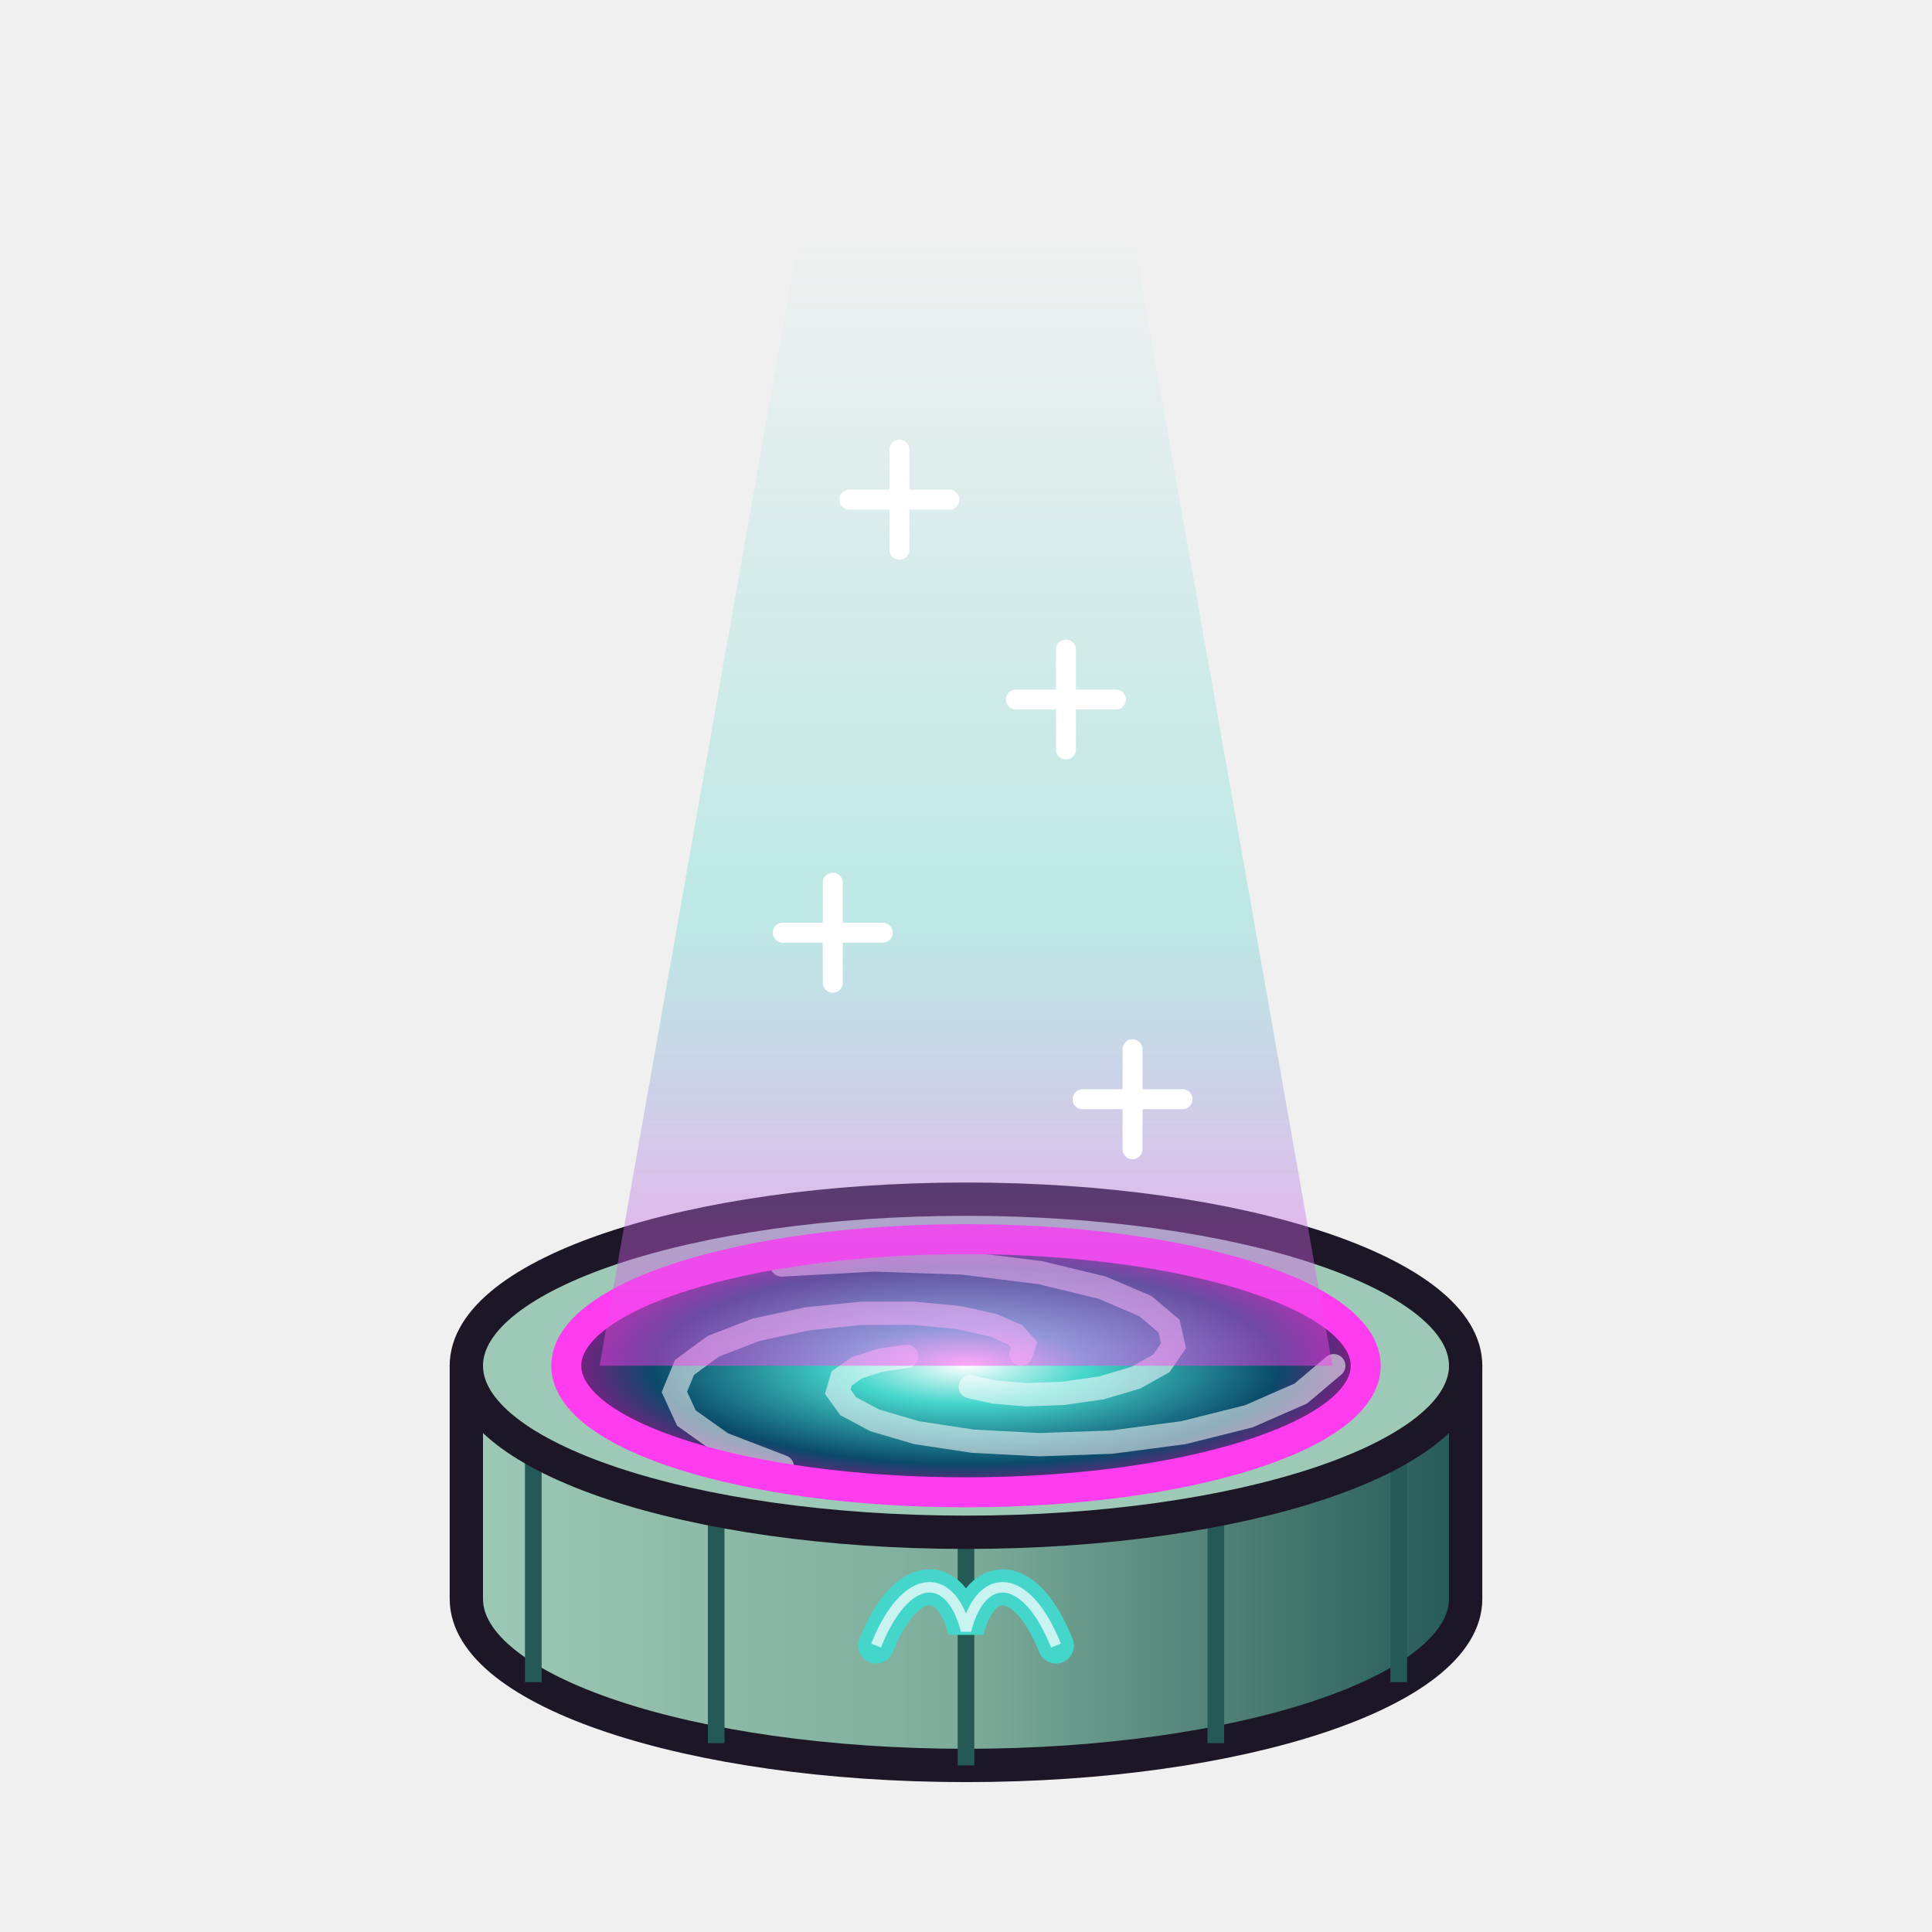
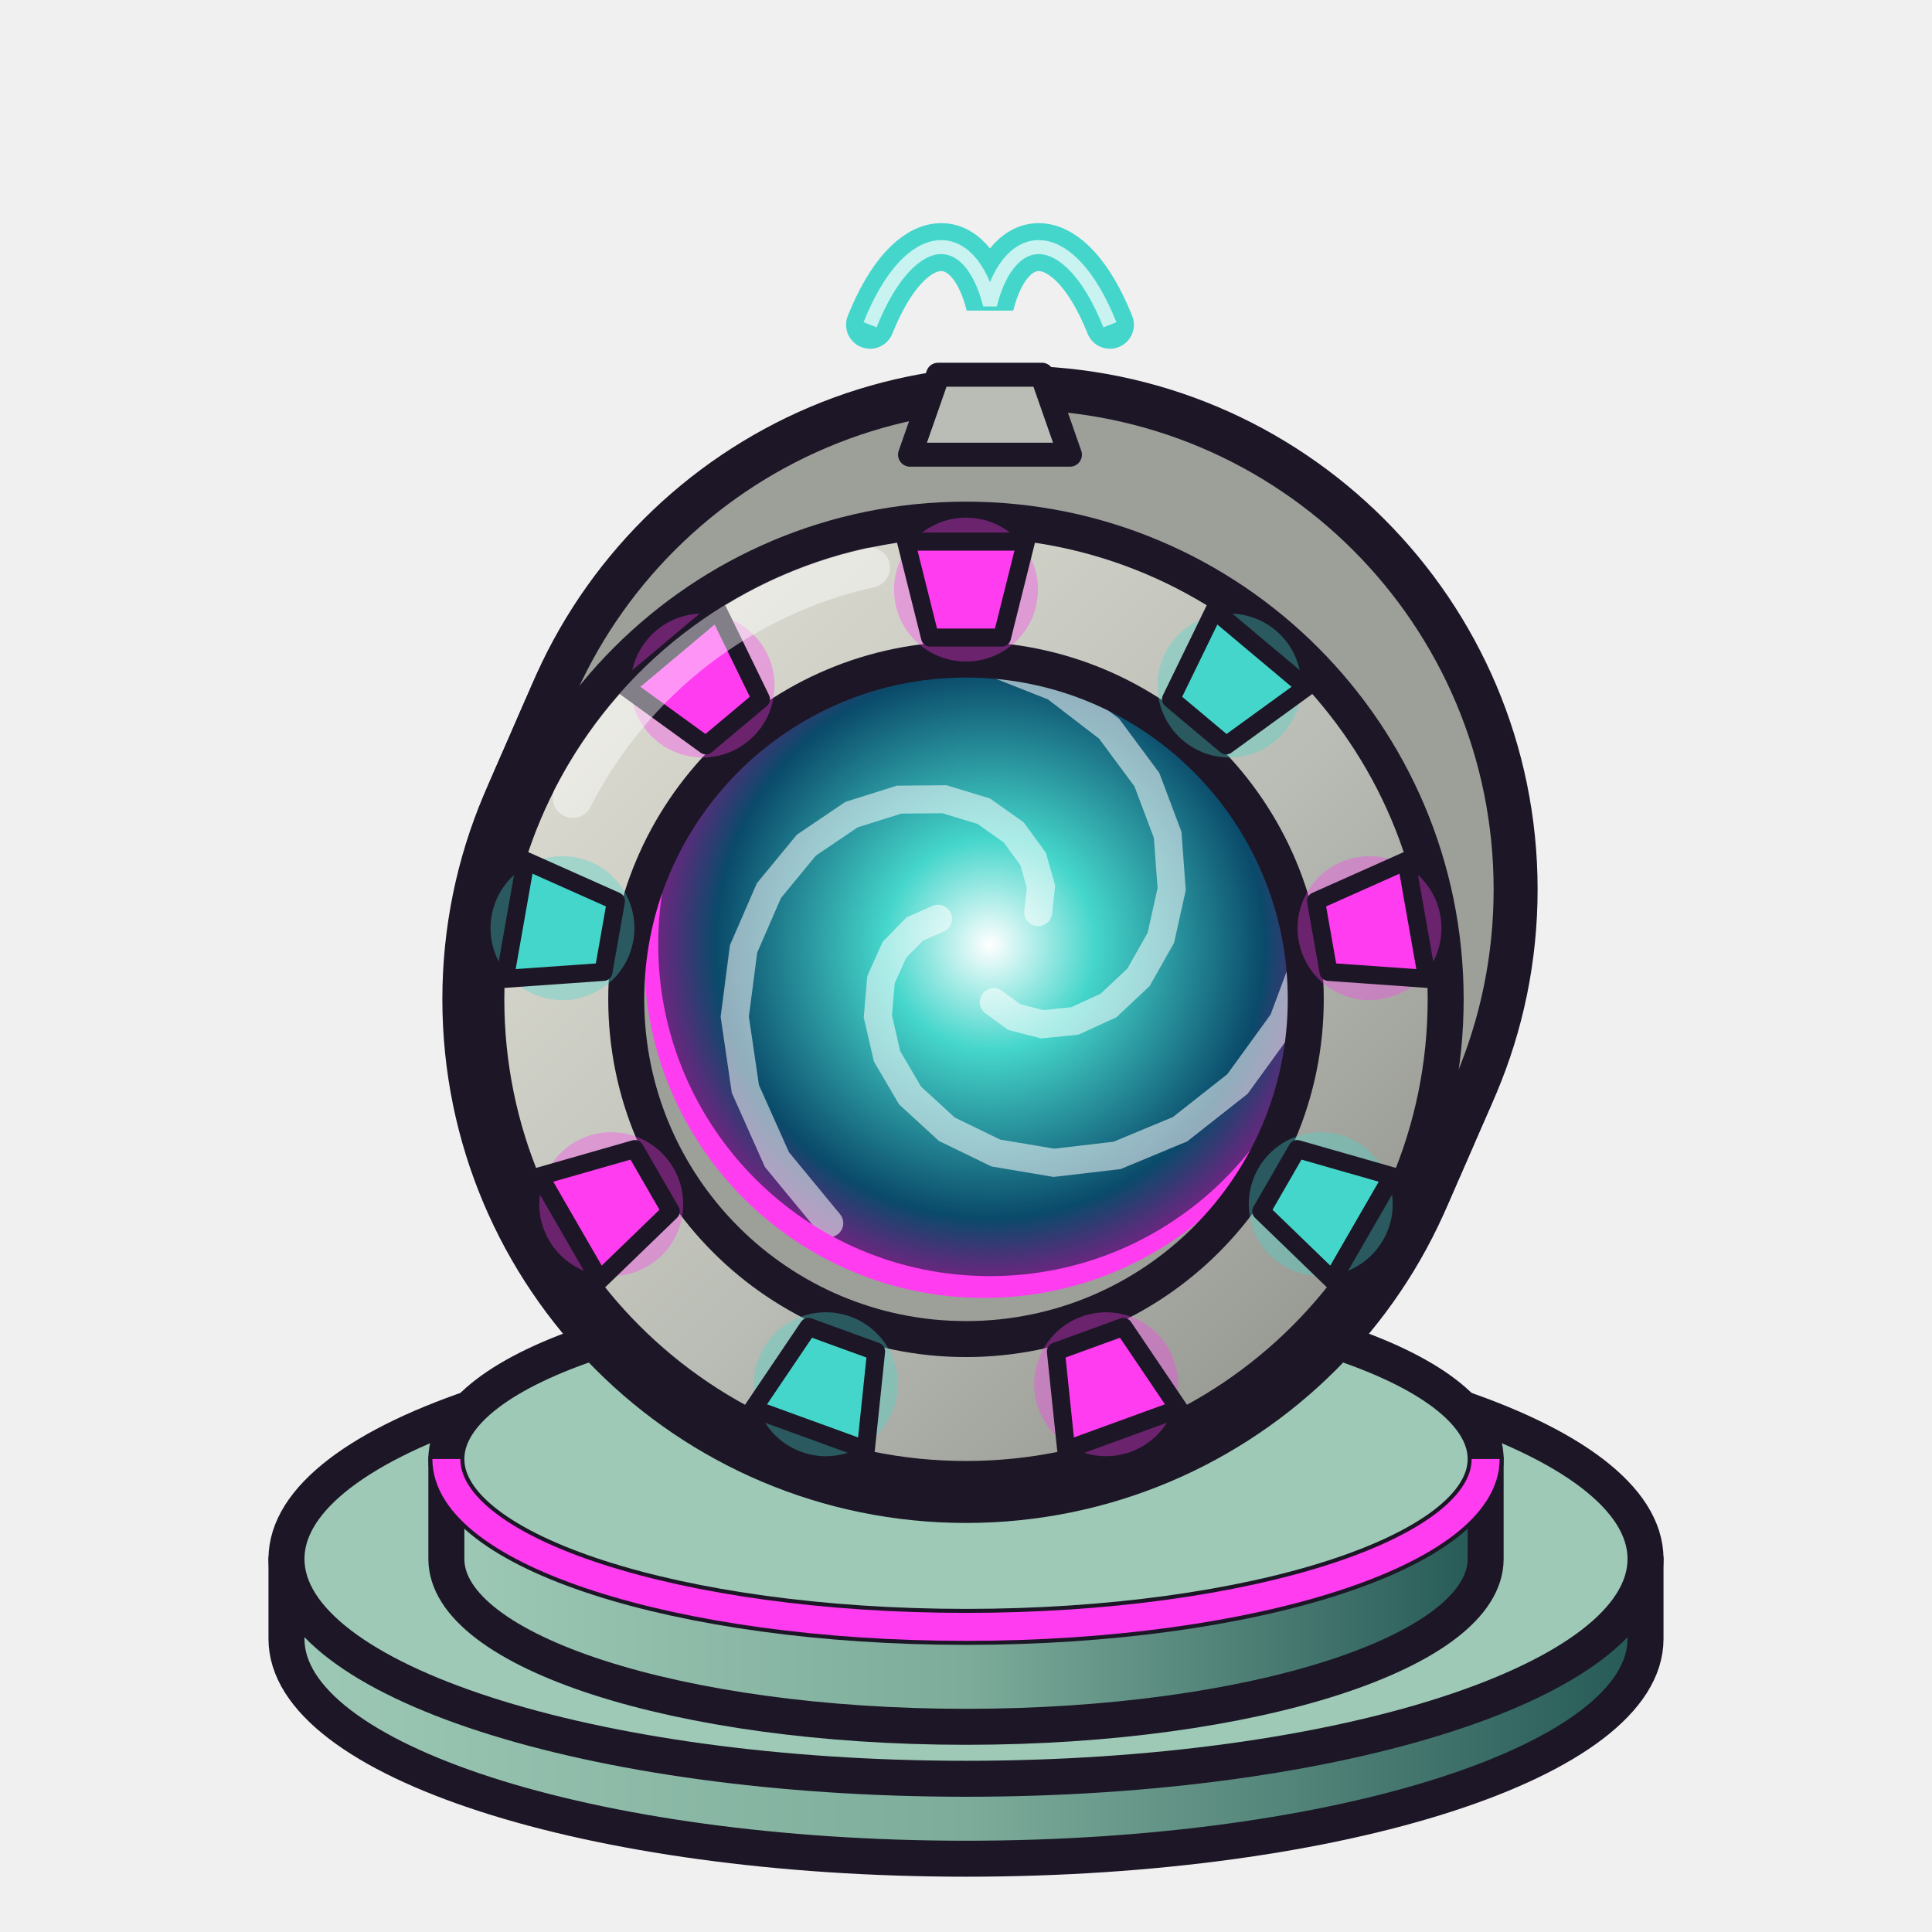
<svg xmlns="http://www.w3.org/2000/svg" viewBox="-58 -96 116 116" width="116" height="116">
-   <defs>
-     <linearGradient id="portal-veles-beam" x1="0" y1="1" x2="0" y2="0">
-       <stop offset="0" stop-color="#ff3cf0" stop-opacity=".45" />
-       <stop offset=".4" stop-color="#45d6cb" stop-opacity=".3" />
-       <stop offset="1" stop-color="#45d6cb" stop-opacity="0" />
-     </linearGradient>
-     <linearGradient id="portal-veles-w" gradientUnits="userSpaceOnUse" x1="-30" y1="0" x2="30" y2="0">
-       <stop offset="0" stop-color="#9dc9b6" />
-       <stop offset=".5" stop-color="#7dac9a" />
-       <stop offset="1" stop-color="#255956" />
-     </linearGradient>
-   </defs>
-   <path d="M-30,-14 V0 A30,10 0 0 0 30,0 V-14 Z" fill="url(#portal-veles-w)" stroke="#1c1626" stroke-width="2" stroke-linejoin="round" stroke-linecap="round" />
-   <line x1="-25.98" y1="-9" x2="-25.98" y2="5" stroke="#255956" stroke-width="1" />
-   <line x1="-15" y1="-5.34" x2="-15" y2="8.66" stroke="#255956" stroke-width="1" />
-   <line x1="0" y1="-4" x2="0" y2="10" stroke="#255956" stroke-width="1" />
-   <line x1="15" y1="-5.34" x2="15" y2="8.66" stroke="#255956" stroke-width="1" />
-   <line x1="25.98" y1="-9" x2="25.98" y2="5" stroke="#255956" stroke-width="1" />
-   <ellipse cx="0" cy="-14" rx="30" ry="10" fill="#9dc9b6" stroke="#1c1626" stroke-width="2" stroke-linejoin="round" stroke-linecap="round" />
-   <defs>
-     <radialGradient id="portal-veles-vx">
-       <stop offset="0" stop-color="#ffffff" />
-       <stop offset=".3" stop-color="#45d6cb" />
-       <stop offset=".78" stop-color="#0a4a6a" />
-       <stop offset="1" stop-color="#8a1a86" />
-     </radialGradient>
-   </defs>
-   <ellipse cx="0" cy="-14" rx="24" ry="7.6" fill="url(#portal-veles-vx)" />
-   <path d="M22.08,-14 L20.1,-12.33 L16.97,-10.96 L13.05,-9.98 L8.72,-9.41 L4.39,-9.26 L0.4,-9.47 L-2.96,-9.98 L-5.48,-10.72 L-7.07,-11.57 L-7.7,-12.44 L-7.47,-13.23 L-6.55,-13.88 L-5.16,-14.33 L-3.56,-14.56" fill="none" stroke="#fff" stroke-opacity=".55" stroke-width="1.4" stroke-linecap="round" />
-   <path d="M-11.03,-7.94 L-14.62,-9.32 L-16.79,-10.86 L-17.51,-12.43 L-16.9,-13.9 L-15.17,-15.17 L-12.6,-16.16 L-9.51,-16.82 L-6.25,-17.15 L-3.13,-17.15 L-0.43,-16.89 L1.64,-16.43 L2.96,-15.85 L3.49,-15.25 L3.3,-14.7" fill="none" stroke="#fff" stroke-opacity=".55" stroke-width="1.4" stroke-linecap="round" />
-   <path d="M-11.06,-20.05 L-5.49,-20.35 L-0.2,-20.17 L4.45,-19.59 L8.17,-18.69 L10.77,-17.58 L12.19,-16.38 L12.46,-15.2 L11.73,-14.14 L10.19,-13.28 L8.13,-12.67 L5.83,-12.34 L3.6,-12.26 L1.67,-12.42 L0.26,-12.74" fill="none" stroke="#fff" stroke-opacity=".55" stroke-width="1.4" stroke-linecap="round" />
-   <ellipse cx="0" cy="-14" rx="24" ry="7.6" fill="none" stroke="#ff3cf0" stroke-width="1.8" />
-   <path d="M-22,-14 L-10,-82 H10 L22,-14 Z" fill="url(#portal-veles-beam)" />
-   <path d="M-8,-43 V-37 M-11,-40 H-5" stroke="#fff" stroke-width="1.2" stroke-linecap="round" />
-   <path d="M6,-57 V-51 M3,-54 H9" stroke="#fff" stroke-width="1.2" stroke-linecap="round" />
-   <path d="M-4,-69 V-63 M-7,-66 H-1" stroke="#fff" stroke-width="1.2" stroke-linecap="round" />
-   <path d="M10,-33 V-27 M7,-30 H13" stroke="#fff" stroke-width="1.2" stroke-linecap="round" />
-   <g transform="translate(0 1) scale(0.9)">
-     <path d="M-6,2 C-4,-3 -1,-3 0,1 C1,-3 4,-3 6,2" fill="none" stroke="#45d6cb" stroke-width="2.4" stroke-linecap="round" />
-     <path d="M-6,2 C-4,-3 -1,-3 0,1 C1,-3 4,-3 6,2" fill="none" stroke="#fff" stroke-width=".7" opacity=".7" />
+   <g transform="scale(1.2)">
+     <defs>
+       <linearGradient id="portal-velesa" gradientUnits="userSpaceOnUse" x1="-34" y1="0" x2="34" y2="0">
+         <stop offset="0" stop-color="#9dc9b6" />
+         <stop offset=".5" stop-color="#7dac9a" />
+         <stop offset="1" stop-color="#255956" />
+       </linearGradient>
+     </defs>
+     <path d="M-34,-2 V2 A34,11 0 0 0 34,2 V-2 Z" fill="url(#portal-velesa)" stroke="#1c1626" stroke-width="1.8" stroke-linejoin="round" stroke-linecap="round" />
+     <ellipse cx="0" cy="-2" rx="34" ry="11" fill="#9dc9b6" stroke="#1c1626" stroke-width="1.8" stroke-linejoin="round" stroke-linecap="round" />
+     <defs>
+       <linearGradient id="portal-velesb" gradientUnits="userSpaceOnUse" x1="-26" y1="0" x2="26" y2="0">
+         <stop offset="0" stop-color="#9dc9b6" />
+         <stop offset=".5" stop-color="#7dac9a" />
+         <stop offset="1" stop-color="#255956" />
+       </linearGradient>
+     </defs>
+     <path d="M-26,-7 V-2 A26,8.4 0 0 0 26,-2 V-7 Z" fill="url(#portal-velesb)" stroke="#1c1626" stroke-width="1.8" stroke-linejoin="round" stroke-linecap="round" />
+     <ellipse cx="0" cy="-7" rx="26" ry="8.4" fill="#9dc9b6" stroke="#1c1626" stroke-width="1.8" stroke-linejoin="round" stroke-linecap="round" />
+     <path d="M-26,-7 A26,8.4 0 0 0 26,-7" fill="none" stroke="#ff3cf0" stroke-width="1.4" />
+     <circle cx="2.4" cy="-35.5" r="24" fill="none" stroke="#1c1626" stroke-width="4.4" />
+     <circle cx="2.1" cy="-34.81" r="24" fill="none" stroke="#1c1626" stroke-width="4.4" />
+     <circle cx="1.8" cy="-34.13" r="24" fill="none" stroke="#1c1626" stroke-width="4.4" />
+     <circle cx="1.5" cy="-33.44" r="24" fill="none" stroke="#1c1626" stroke-width="4.4" />
+     <circle cx="1.2" cy="-32.75" r="24" fill="none" stroke="#1c1626" stroke-width="4.4" />
+     <circle cx="0.9" cy="-32.06" r="24" fill="none" stroke="#1c1626" stroke-width="4.4" />
+     <circle cx="0.6" cy="-31.38" r="24" fill="none" stroke="#1c1626" stroke-width="4.4" />
+     <circle cx="0.3" cy="-30.69" r="24" fill="none" stroke="#1c1626" stroke-width="4.4" />
+     <circle cx="0" cy="-30" r="24" fill="none" stroke="#1c1626" stroke-width="4.4" />
+     <path d="M-21.6,-35.5 a24,24 0 1 0 48,0 a24,24 0 1 0 -48,0 Z M-14.6,-35.5 a17,17 0 1 1 34,0 a17,17 0 1 1 -34,0 Z" fill-rule="evenodd" fill="#9d9f99" />
+     <path d="M-21.9,-34.81 a24,24 0 1 0 48,0 a24,24 0 1 0 -48,0 Z M-14.9,-34.81 a17,17 0 1 1 34,0 a17,17 0 1 1 -34,0 Z" fill-rule="evenodd" fill="#9d9f99" />
+     <path d="M-22.2,-34.13 a24,24 0 1 0 48,0 a24,24 0 1 0 -48,0 Z M-15.2,-34.13 a17,17 0 1 1 34,0 a17,17 0 1 1 -34,0 Z" fill-rule="evenodd" fill="#9d9f99" />
+     <path d="M-22.5,-33.44 a24,24 0 1 0 48,0 a24,24 0 1 0 -48,0 Z M-15.5,-33.44 a17,17 0 1 1 34,0 a17,17 0 1 1 -34,0 Z" fill-rule="evenodd" fill="#9d9f99" />
+     <path d="M-22.8,-32.75 a24,24 0 1 0 48,0 a24,24 0 1 0 -48,0 Z M-15.8,-32.75 a17,17 0 1 1 34,0 a17,17 0 1 1 -34,0 Z" fill-rule="evenodd" fill="#9d9f99" />
+     <circle cx="2.4" cy="-35.5" r="17" fill="none" stroke="#1c1626" stroke-width="1.4" />
+     <defs>
+       <radialGradient id="portal-veles-vx">
+         <stop offset="0" stop-color="#ffffff" />
+         <stop offset=".3" stop-color="#45d6cb" />
+         <stop offset=".78" stop-color="#0a4a6a" />
+         <stop offset="1" stop-color="#8a1a86" />
+       </radialGradient>
+     </defs>
+     <ellipse cx="1.2" cy="-32.75" rx="17.5" ry="17.5" fill="url(#portal-veles-vx)" />
+     <path d="M17.3,-32.75 L15.86,-28.9 L13.58,-25.76 L10.71,-23.5 L7.56,-22.19 L4.4,-21.82 L1.49,-22.31 L-0.96,-23.5 L-2.8,-25.19 L-3.95,-27.15 L-4.41,-29.15 L-4.25,-30.99 L-3.58,-32.48 L-2.56,-33.52 L-1.4,-34.03" fill="none" stroke="#fff" stroke-opacity=".55" stroke-width="1.4" stroke-linecap="round" />
+     <path d="M-6.84,-18.8 L-9.46,-21.98 L-11.04,-25.52 L-11.57,-29.13 L-11.13,-32.52 L-9.86,-35.44 L-7.99,-37.71 L-5.73,-39.24 L-3.35,-39.99 L-1.08,-40.01 L0.89,-39.41 L2.39,-38.35 L3.36,-37.02 L3.75,-35.63 L3.61,-34.36" fill="none" stroke="#fff" stroke-opacity=".55" stroke-width="1.4" stroke-linecap="round" />
+     <path d="M-6.86,-46.69 L-2.8,-47.37 L1.06,-46.96 L4.45,-45.62 L7.16,-43.54 L9.05,-40.99 L10.09,-38.23 L10.29,-35.51 L9.75,-33.08 L8.63,-31.1 L7.13,-29.69 L5.45,-28.92 L3.82,-28.75 L2.42,-29.11 L1.39,-29.86" fill="none" stroke="#fff" stroke-opacity=".55" stroke-width="1.4" stroke-linecap="round" />
+     <ellipse cx="1.2" cy="-32.75" rx="17.5" ry="17.5" fill="none" stroke="#ff3cf0" stroke-width="1.8" />
+     <path d="M-23.1,-32.06 a24,24 0 1 0 48,0 a24,24 0 1 0 -48,0 Z M-16.1,-32.06 a17,17 0 1 1 34,0 a17,17 0 1 1 -34,0 Z" fill-rule="evenodd" fill="#9d9f99" />
+     <path d="M-23.4,-31.38 a24,24 0 1 0 48,0 a24,24 0 1 0 -48,0 Z M-16.4,-31.38 a17,17 0 1 1 34,0 a17,17 0 1 1 -34,0 Z" fill-rule="evenodd" fill="#9d9f99" />
+     <path d="M-23.7,-30.69 a24,24 0 1 0 48,0 a24,24 0 1 0 -48,0 Z M-16.7,-30.69 a17,17 0 1 1 34,0 a17,17 0 1 1 -34,0 Z" fill-rule="evenodd" fill="#9d9f99" />
+     <defs>
+       <linearGradient id="portal-veles-ff" x1="0" y1="0" x2="1" y2="1">
+         <stop offset="0" stop-color="#e6e4d9" />
+         <stop offset=".55" stop-color="#babdb5" />
+         <stop offset="1" stop-color="#888a84" />
+       </linearGradient>
+     </defs>
+     <path d="M-24,-30 a24,24 0 1 0 48,0 a24,24 0 1 0 -48,0 Z M-17,-30 a17,17 0 1 1 34,0 a17,17 0 1 1 -34,0 Z" fill-rule="evenodd" fill="url(#portal-veles-ff)" stroke="#1c1626" stroke-width="1.8" stroke-linejoin="round" stroke-linecap="round" />
+     <g transform="translate(0 -50.5) rotate(0)">
+       <circle r="3.6" fill="#ff3cf0" opacity=".35" />
+       <path d="M-3,-2.4 L3,-2.4 L1.8,2.4 L-1.8,2.4 Z" fill="#ff3cf0" stroke="#1c1626" stroke-width="0.9" stroke-linejoin="round" stroke-linecap="round" />
+     </g>
+     <g transform="translate(13.18 -45.7) rotate(40)">
+       <circle r="3.6" fill="#45d6cb" opacity=".35" />
+       <path d="M-3,-2.4 L3,-2.4 L1.8,2.4 L-1.8,2.4 Z" fill="#45d6cb" stroke="#1c1626" stroke-width="0.9" stroke-linejoin="round" stroke-linecap="round" />
+     </g>
+     <g transform="translate(20.19 -33.56) rotate(80)">
+       <circle r="3.6" fill="#ff3cf0" opacity=".35" />
+       <path d="M-3,-2.4 L3,-2.4 L1.8,2.4 L-1.8,2.4 Z" fill="#ff3cf0" stroke="#1c1626" stroke-width="0.9" stroke-linejoin="round" stroke-linecap="round" />
+     </g>
+     <g transform="translate(17.75 -19.75) rotate(120)">
+       <circle r="3.6" fill="#45d6cb" opacity=".35" />
+       <path d="M-3,-2.4 L3,-2.4 L1.8,2.4 L-1.8,2.4 Z" fill="#45d6cb" stroke="#1c1626" stroke-width="0.9" stroke-linejoin="round" stroke-linecap="round" />
+     </g>
+     <g transform="translate(7.01 -10.74) rotate(160)">
+       <circle r="3.6" fill="#ff3cf0" opacity=".35" />
+       <path d="M-3,-2.4 L3,-2.4 L1.8,2.4 L-1.8,2.4 Z" fill="#ff3cf0" stroke="#1c1626" stroke-width="0.9" stroke-linejoin="round" stroke-linecap="round" />
+     </g>
+     <g transform="translate(-7.01 -10.74) rotate(200)">
+       <circle r="3.6" fill="#45d6cb" opacity=".35" />
+       <path d="M-3,-2.4 L3,-2.4 L1.8,2.4 L-1.8,2.4 Z" fill="#45d6cb" stroke="#1c1626" stroke-width="0.9" stroke-linejoin="round" stroke-linecap="round" />
+     </g>
+     <g transform="translate(-17.75 -19.75) rotate(240)">
+       <circle r="3.6" fill="#ff3cf0" opacity=".35" />
+       <path d="M-3,-2.4 L3,-2.4 L1.8,2.4 L-1.8,2.4 Z" fill="#ff3cf0" stroke="#1c1626" stroke-width="0.9" stroke-linejoin="round" stroke-linecap="round" />
+     </g>
+     <g transform="translate(-20.19 -33.56) rotate(280)">
+       <circle r="3.6" fill="#45d6cb" opacity=".35" />
+       <path d="M-3,-2.4 L3,-2.4 L1.8,2.4 L-1.8,2.4 Z" fill="#45d6cb" stroke="#1c1626" stroke-width="0.9" stroke-linejoin="round" stroke-linecap="round" />
+     </g>
+     <g transform="translate(-13.18 -45.7) rotate(320)">
+       <circle r="3.6" fill="#ff3cf0" opacity=".35" />
+       <path d="M-3,-2.4 L3,-2.4 L1.8,2.4 L-1.8,2.4 Z" fill="#ff3cf0" stroke="#1c1626" stroke-width="0.9" stroke-linejoin="round" stroke-linecap="round" />
+     </g>
+     <path d="M-19.68,-40.08 A22.08,22.08 0 0 1 -4.8,-51.6" fill="none" stroke="#fff" stroke-opacity=".45" stroke-width="2" stroke-linecap="round" />
+     <path d="M-2.8,-57.25 h8 l-1.4,-4 h-5.2 Z" fill="#babdb5" stroke="#1c1626" stroke-width="1.2" stroke-linejoin="round" stroke-linecap="round" />
+     <g transform="translate(1.2 -65.75) scale(1)">
+       <path d="M-6,2 C-4,-3 -1,-3 0,1 C1,-3 4,-3 6,2" fill="none" stroke="#45d6cb" stroke-width="2.4" stroke-linecap="round" />
+       <path d="M-6,2 C-4,-3 -1,-3 0,1 C1,-3 4,-3 6,2" fill="none" stroke="#fff" stroke-width=".7" opacity=".7" />
+     </g>
  </g>
</svg>
